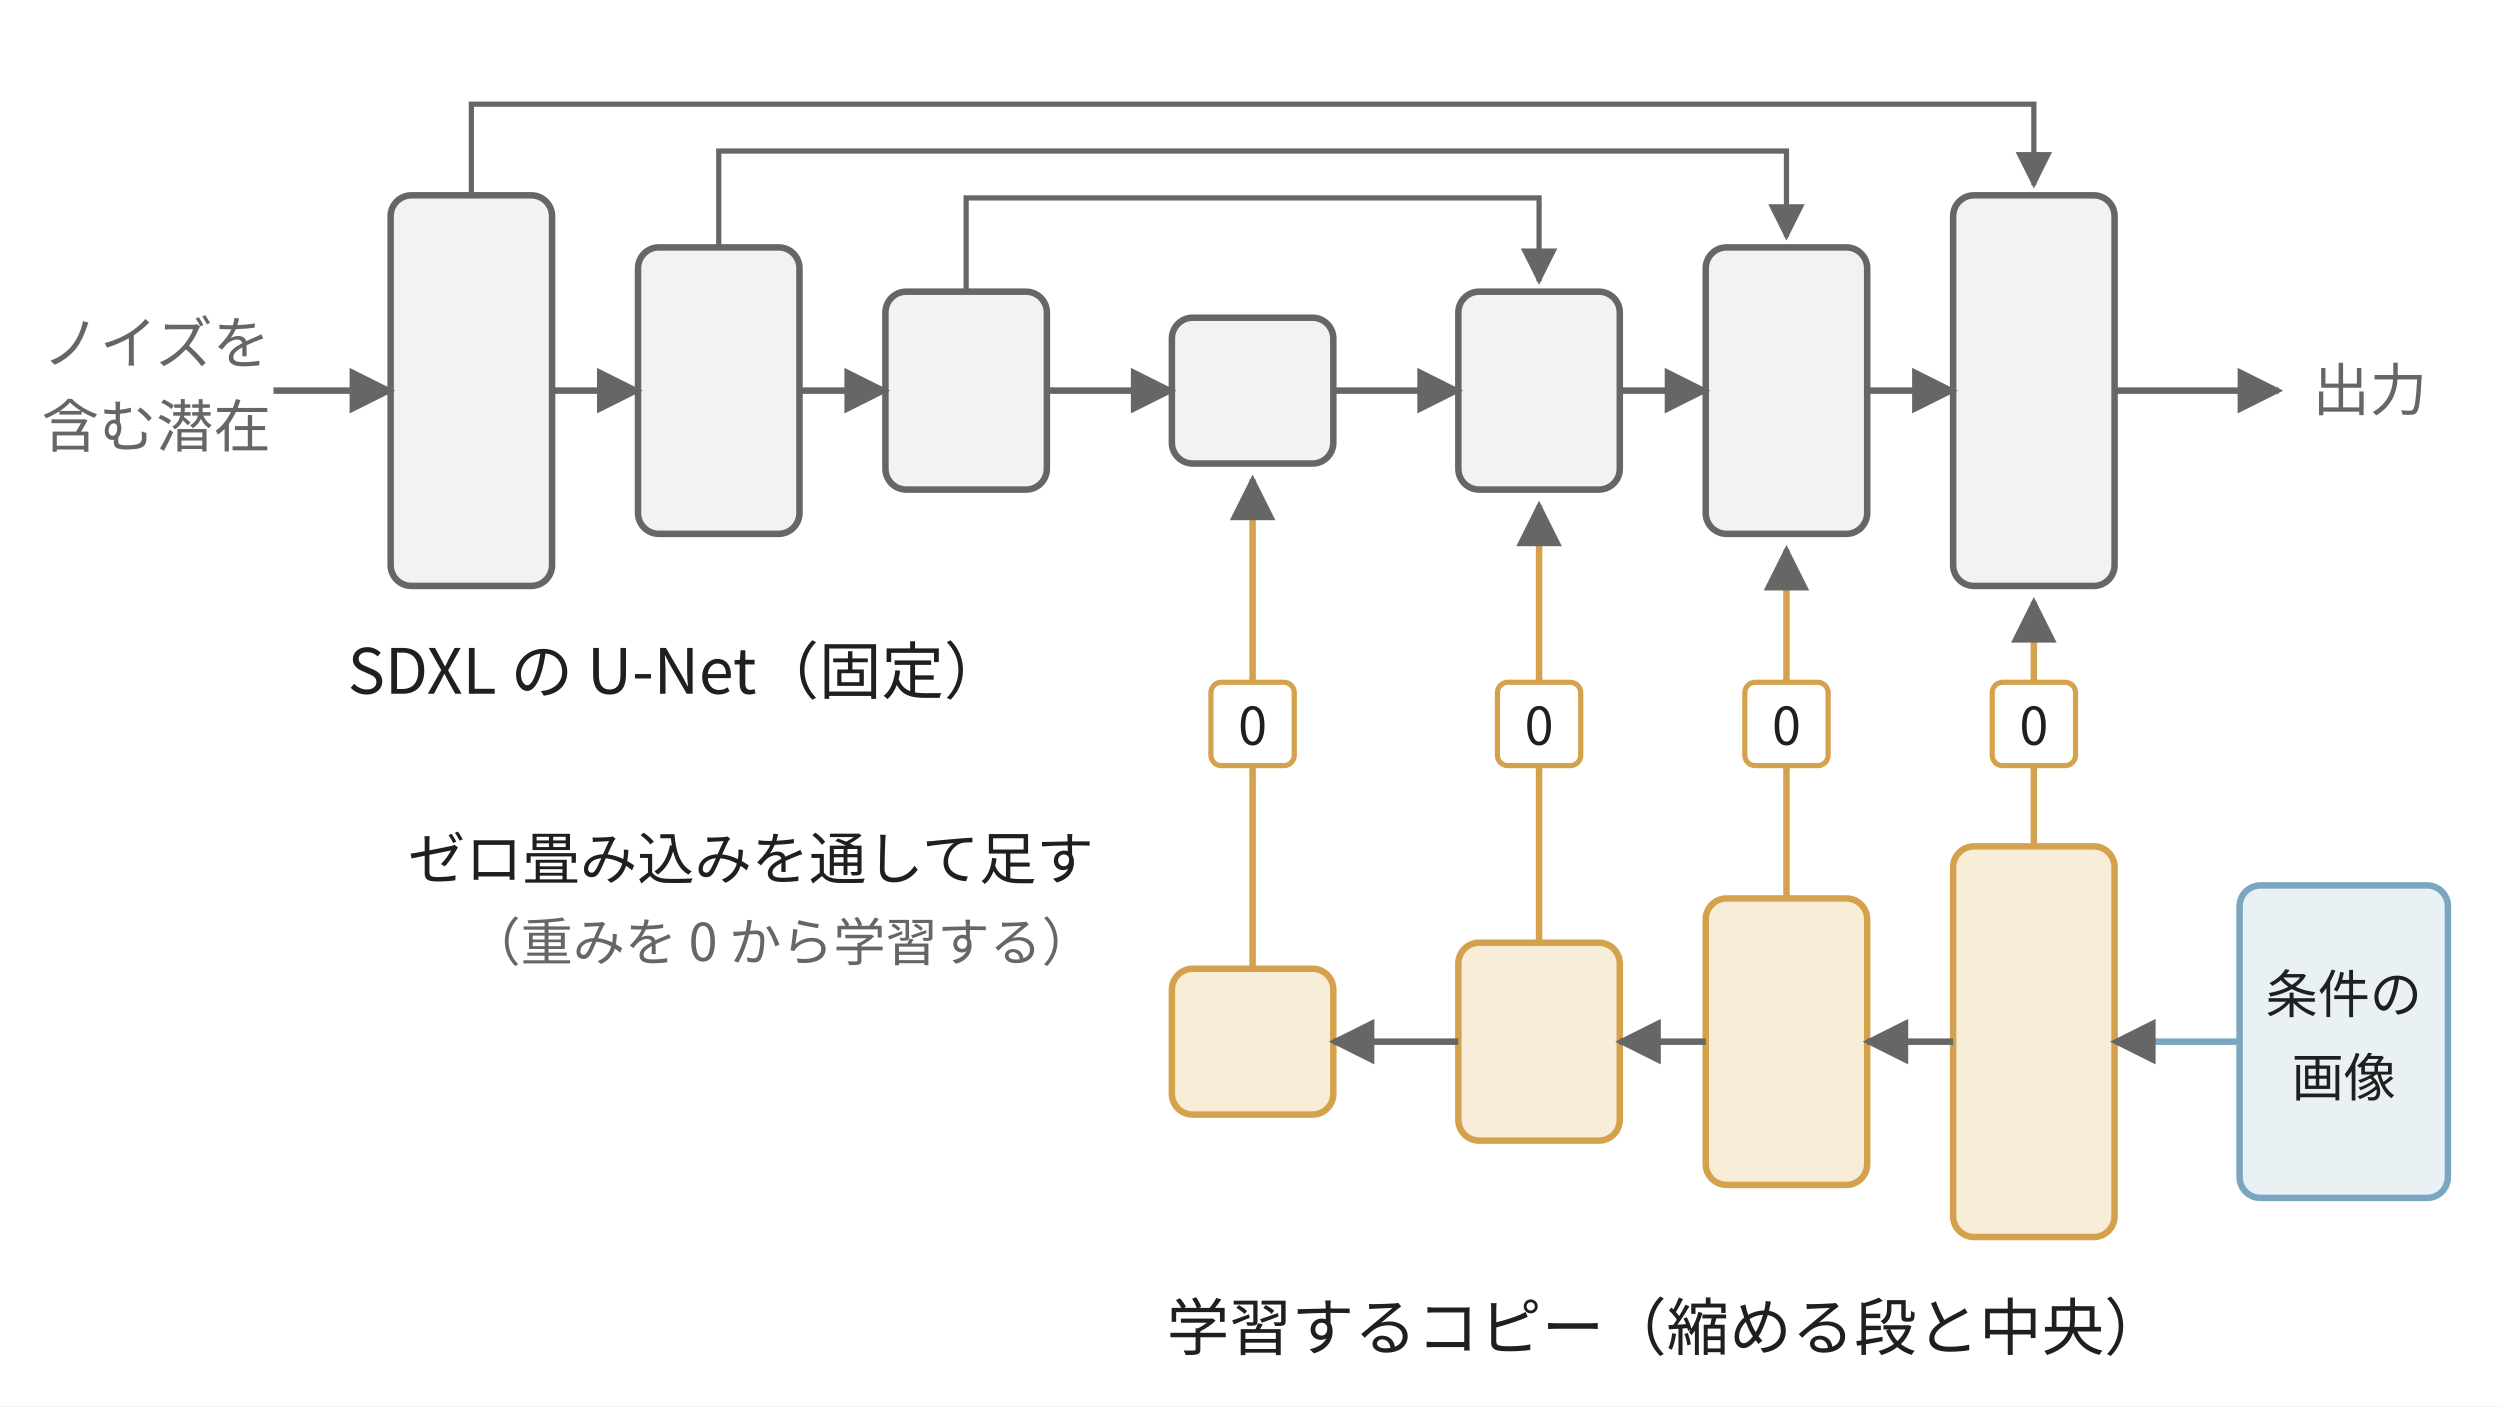
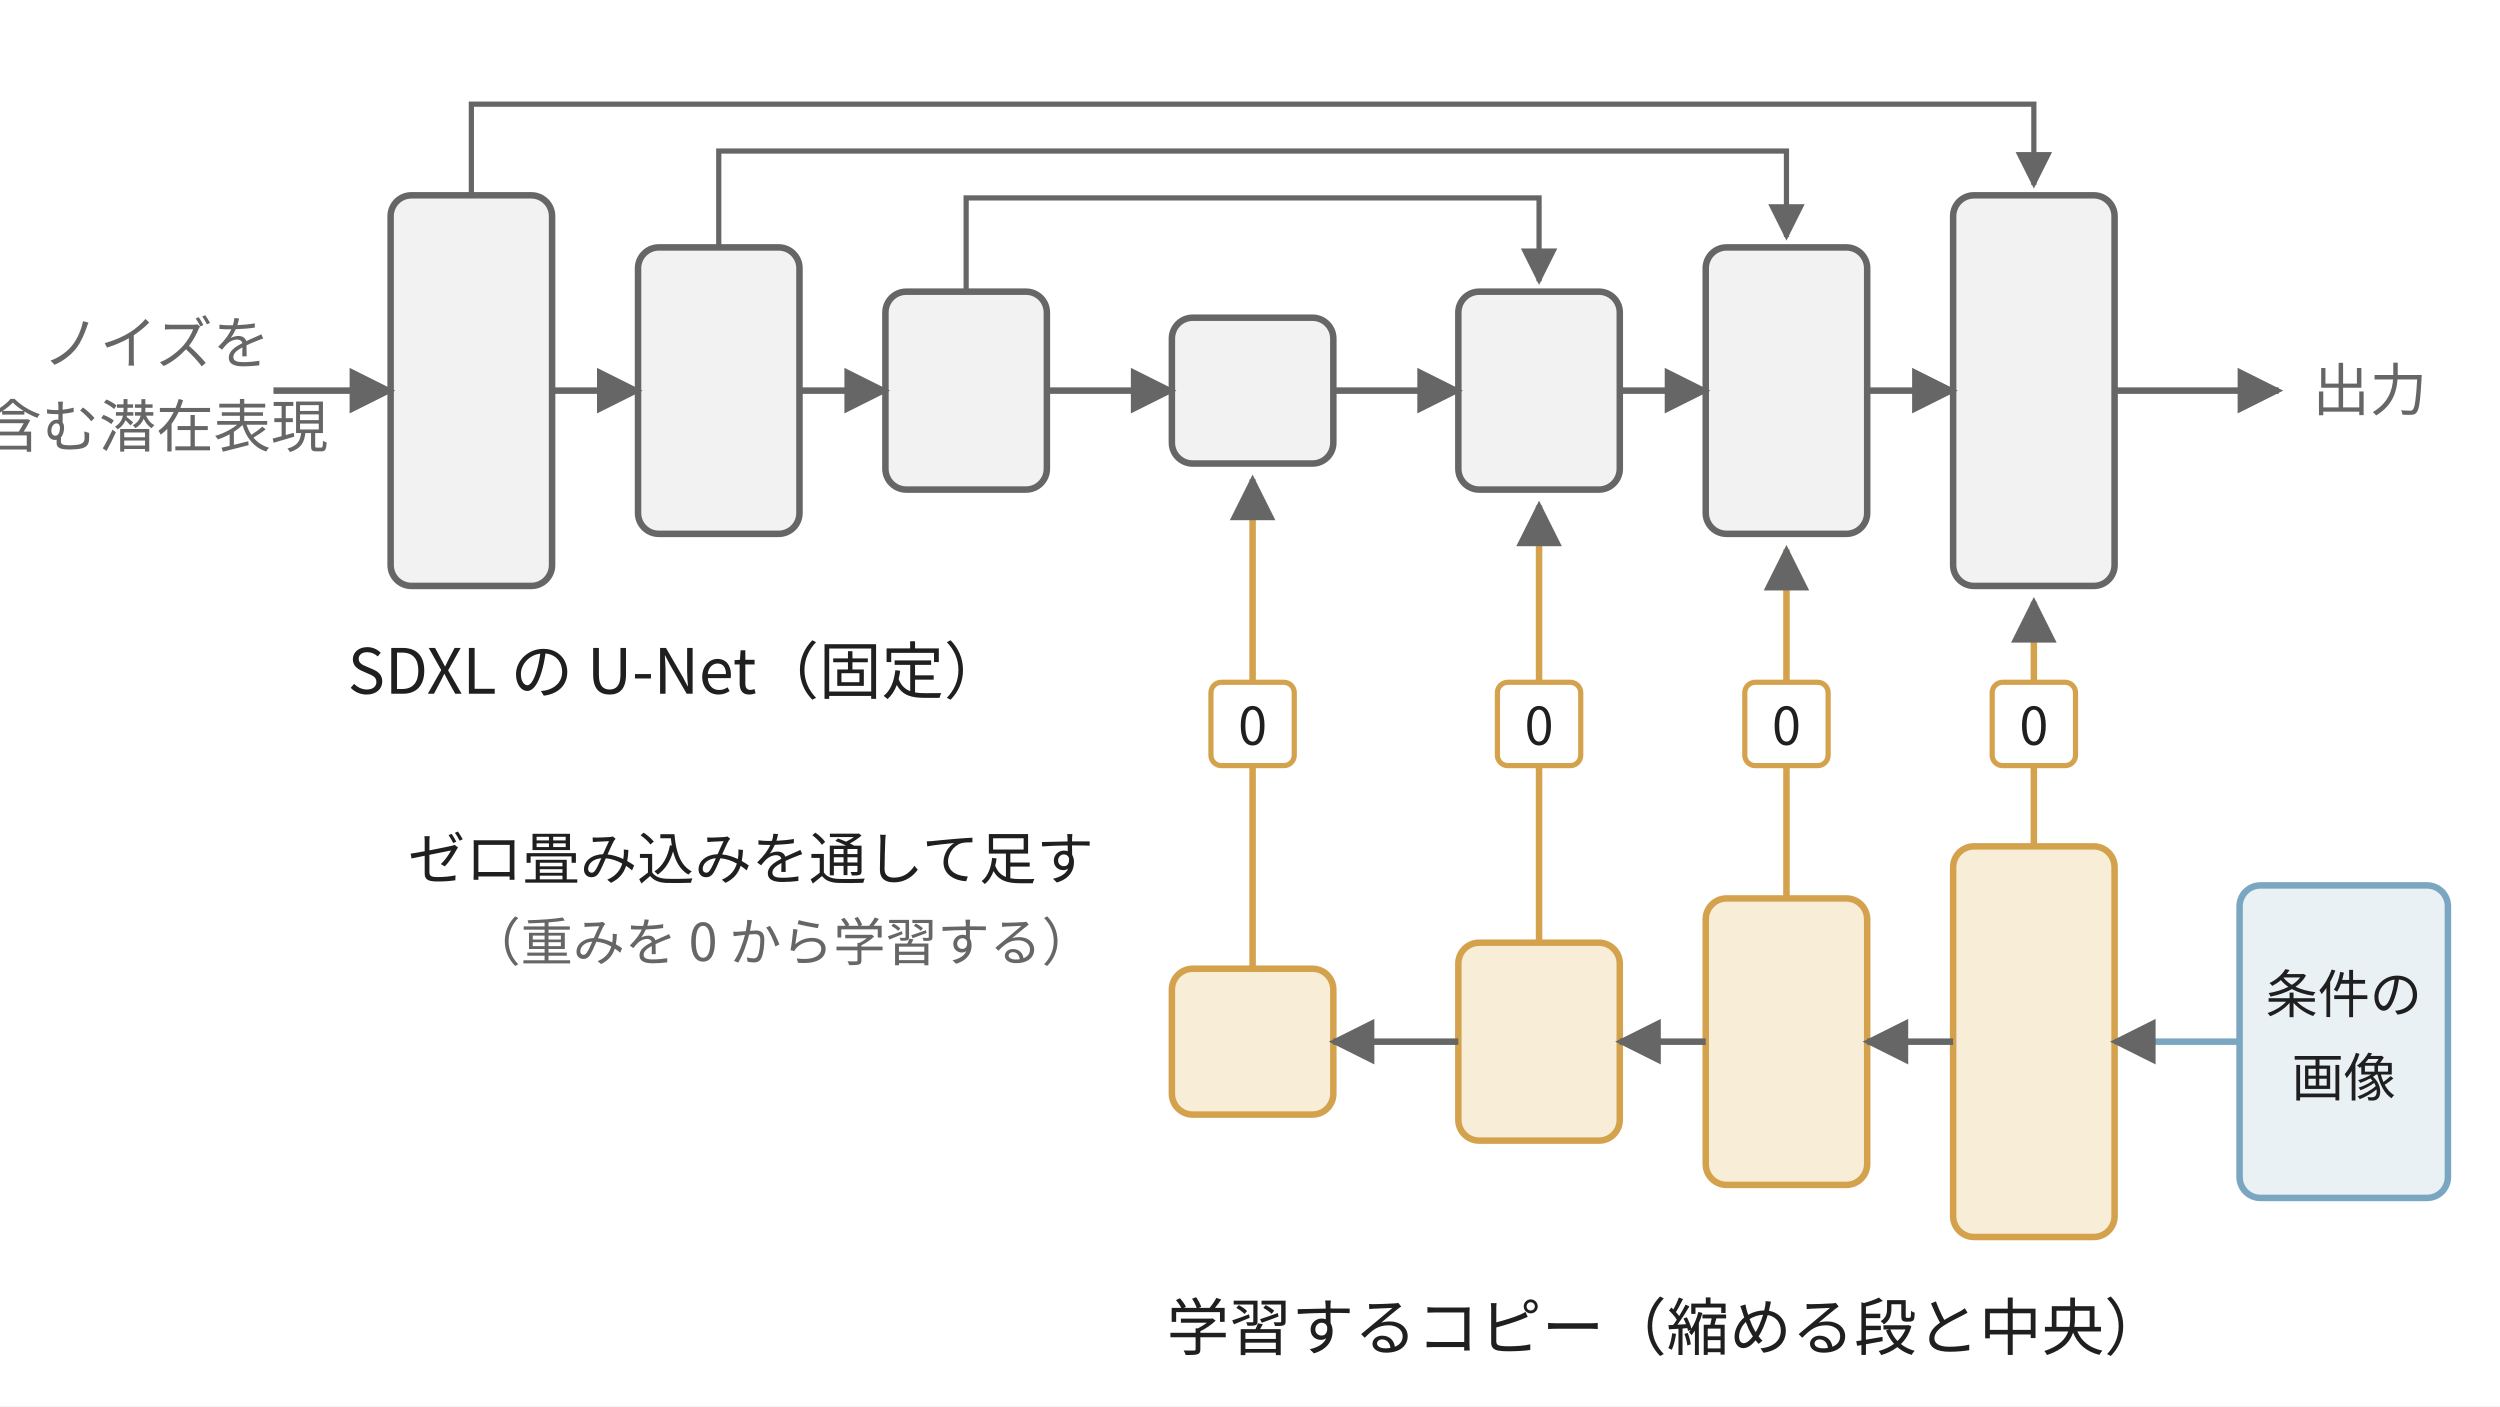
<svg xmlns="http://www.w3.org/2000/svg" viewBox="0 0 960 540" width="960" height="540">
  <defs>
    <marker id="arrow" viewBox="0 0 10 10" refX="9" refY="5" markerWidth="7" markerHeight="7" orient="auto-start-reverse">
      <path d="M0,0 L10,5 L0,10 z" fill="#666666" />
    </marker>
  </defs>
  <rect width="960" height="540" fill="#ffffff" />
  <rect x="150" y="75.0" width="62" height="150" rx="8" fill="#f2f2f2" stroke="#666666" stroke-width="2.5" />
  <rect x="245" y="95.0" width="62" height="110" rx="8" fill="#f2f2f2" stroke="#666666" stroke-width="2.5" />
  <rect x="340" y="112.0" width="62" height="76" rx="8" fill="#f2f2f2" stroke="#666666" stroke-width="2.5" />
  <rect x="450" y="122.0" width="62" height="56" rx="8" fill="#f2f2f2" stroke="#666666" stroke-width="2.5" />
  <rect x="750" y="75.0" width="62" height="150" rx="8" fill="#f2f2f2" stroke="#666666" stroke-width="2.5" />
  <rect x="655" y="95.0" width="62" height="110" rx="8" fill="#f2f2f2" stroke="#666666" stroke-width="2.5" />
  <rect x="560" y="112.0" width="62" height="76" rx="8" fill="#f2f2f2" stroke="#666666" stroke-width="2.5" />
  <line x1="212" y1="150" x2="245" y2="150" stroke="#666666" stroke-width="2.5" marker-end="url(#arrow)" />
  <line x1="307" y1="150" x2="340" y2="150" stroke="#666666" stroke-width="2.5" marker-end="url(#arrow)" />
  <line x1="402" y1="150" x2="450" y2="150" stroke="#666666" stroke-width="2.5" marker-end="url(#arrow)" />
  <line x1="512" y1="150" x2="560" y2="150" stroke="#666666" stroke-width="2.5" marker-end="url(#arrow)" />
  <line x1="622" y1="150" x2="655" y2="150" stroke="#666666" stroke-width="2.5" marker-end="url(#arrow)" />
  <line x1="717" y1="150" x2="750" y2="150" stroke="#666666" stroke-width="2.5" marker-end="url(#arrow)" />
  <line x1="812" y1="150" x2="875" y2="150" stroke="#666666" stroke-width="2.5" marker-end="url(#arrow)" />
  <text x="910" y="150" font-family="'Hiragino Sans','Noto Sans CJK JP','Yu Gothic',sans-serif" font-size="22" fill="#666666" text-anchor="middle" dominant-baseline="middle">出力</text>
  <text x="60" y="132" font-family="'Hiragino Sans','Noto Sans CJK JP','Yu Gothic',sans-serif" font-size="22" fill="#666666" text-anchor="middle" dominant-baseline="middle">ノイズを</text>
-   <text x="60" y="164" font-family="'Hiragino Sans','Noto Sans CJK JP','Yu Gothic',sans-serif" font-size="22" fill="#666666" text-anchor="middle" dominant-baseline="middle">含む潜在</text>
+   <text x="60" y="164" font-family="'Hiragino Sans','Noto Sans CJK JP','Yu Gothic',sans-serif" font-size="22" fill="#666666" text-anchor="middle" dominant-baseline="middle">含む潜在表現</text>
  <line x1="105" y1="150" x2="150" y2="150" stroke="#666666" stroke-width="2.5" marker-end="url(#arrow)" />
  <path d="M181.0,75.0 L181.0,40 L781.0,40 L781.0,71.0" fill="none" stroke="#666666" stroke-width="2" marker-end="url(#arrow)" />
  <path d="M276.0,95.0 L276.0,58 L686.0,58 L686.0,91.0" fill="none" stroke="#666666" stroke-width="2" marker-end="url(#arrow)" />
  <path d="M371.0,112.0 L371.0,76 L591.0,76 L591.0,108.0" fill="none" stroke="#666666" stroke-width="2" marker-end="url(#arrow)" />
  <text x="260" y="258" font-family="'Hiragino Sans','Noto Sans CJK JP','Yu Gothic',sans-serif" font-size="24" fill="#1f1f1f" text-anchor="middle" dominant-baseline="middle">SDXL の U-Net（固定）</text>
  <rect x="750" y="325.0" width="62" height="150" rx="8" fill="#f8eed8" stroke="#d4a24c" stroke-width="2.5" />
  <rect x="655" y="345.0" width="62" height="110" rx="8" fill="#f8eed8" stroke="#d4a24c" stroke-width="2.5" />
  <rect x="560" y="362.0" width="62" height="76" rx="8" fill="#f8eed8" stroke="#d4a24c" stroke-width="2.5" />
  <rect x="450" y="372.0" width="62" height="56" rx="8" fill="#f8eed8" stroke="#d4a24c" stroke-width="2.5" />
  <line x1="750" y1="400" x2="717" y2="400" stroke="#666666" stroke-width="2.5" marker-end="url(#arrow)" />
  <line x1="655" y1="400" x2="622" y2="400" stroke="#666666" stroke-width="2.5" marker-end="url(#arrow)" />
  <line x1="560" y1="400" x2="512" y2="400" stroke="#666666" stroke-width="2.5" marker-end="url(#arrow)" />
  <text x="640" y="510" font-family="'Hiragino Sans','Noto Sans CJK JP','Yu Gothic',sans-serif" font-size="24" fill="#1f1f1f" text-anchor="middle" dominant-baseline="middle">学習するコピー（縮める段と中央）</text>
  <rect x="860" y="340" width="80" height="120" rx="8" fill="#eaf1f5" stroke="#7aa6c2" stroke-width="2.5" />
  <text x="900" y="382" font-family="'Hiragino Sans','Noto Sans CJK JP','Yu Gothic',sans-serif" font-size="20" fill="#1f1f1f" text-anchor="middle" dominant-baseline="middle">条件の</text>
  <text x="900" y="414" font-family="'Hiragino Sans','Noto Sans CJK JP','Yu Gothic',sans-serif" font-size="20" fill="#1f1f1f" text-anchor="middle" dominant-baseline="middle">画像</text>
  <line x1="860" y1="400" x2="812" y2="400" stroke="#7aa6c2" stroke-width="2.5" marker-end="url(#arrow)" />
  <line x1="781.0" y1="325.0" x2="781.0" y2="294" stroke="#d4a24c" stroke-width="2.5" />
  <rect x="765.0" y="262" width="32" height="32" rx="4" fill="#ffffff" stroke="#d4a24c" stroke-width="2" />
  <text x="781.0" y="279" font-family="'Hiragino Sans','Noto Sans CJK JP','Yu Gothic',sans-serif" font-size="20" fill="#1f1f1f" text-anchor="middle" dominant-baseline="middle">0</text>
  <path d="M781.0,262 L781.0,231.0" fill="none" stroke="#d4a24c" stroke-width="2.5" marker-end="url(#arrow)" />
  <line x1="686.0" y1="345.0" x2="686.0" y2="294" stroke="#d4a24c" stroke-width="2.5" />
  <rect x="670.0" y="262" width="32" height="32" rx="4" fill="#ffffff" stroke="#d4a24c" stroke-width="2" />
  <text x="686.0" y="279" font-family="'Hiragino Sans','Noto Sans CJK JP','Yu Gothic',sans-serif" font-size="20" fill="#1f1f1f" text-anchor="middle" dominant-baseline="middle">0</text>
  <path d="M686.0,262 L686.0,211.0" fill="none" stroke="#d4a24c" stroke-width="2.5" marker-end="url(#arrow)" />
  <line x1="591.0" y1="362.0" x2="591.0" y2="294" stroke="#d4a24c" stroke-width="2.5" />
  <rect x="575.0" y="262" width="32" height="32" rx="4" fill="#ffffff" stroke="#d4a24c" stroke-width="2" />
  <text x="591.0" y="279" font-family="'Hiragino Sans','Noto Sans CJK JP','Yu Gothic',sans-serif" font-size="20" fill="#1f1f1f" text-anchor="middle" dominant-baseline="middle">0</text>
  <path d="M591.0,262 L591.0,194.0" fill="none" stroke="#d4a24c" stroke-width="2.5" marker-end="url(#arrow)" />
  <line x1="481.0" y1="372.0" x2="481.0" y2="294" stroke="#d4a24c" stroke-width="2.5" />
  <rect x="465.0" y="262" width="32" height="32" rx="4" fill="#ffffff" stroke="#d4a24c" stroke-width="2" />
  <text x="481.0" y="279" font-family="'Hiragino Sans','Noto Sans CJK JP','Yu Gothic',sans-serif" font-size="20" fill="#1f1f1f" text-anchor="middle" dominant-baseline="middle">0</text>
  <path d="M481.0,262 L481.0,184.0" fill="none" stroke="#d4a24c" stroke-width="2.5" marker-end="url(#arrow)" />
  <text x="420" y="330" font-family="'Hiragino Sans','Noto Sans CJK JP','Yu Gothic',sans-serif" font-size="22" fill="#1f1f1f" text-anchor="end" dominant-baseline="middle">ゼロ畳み込みを通して足す</text>
  <text x="420" y="362" font-family="'Hiragino Sans','Noto Sans CJK JP','Yu Gothic',sans-serif" font-size="20" fill="#666666" text-anchor="end" dominant-baseline="middle">（重みを 0 から学習する）</text>
</svg>
